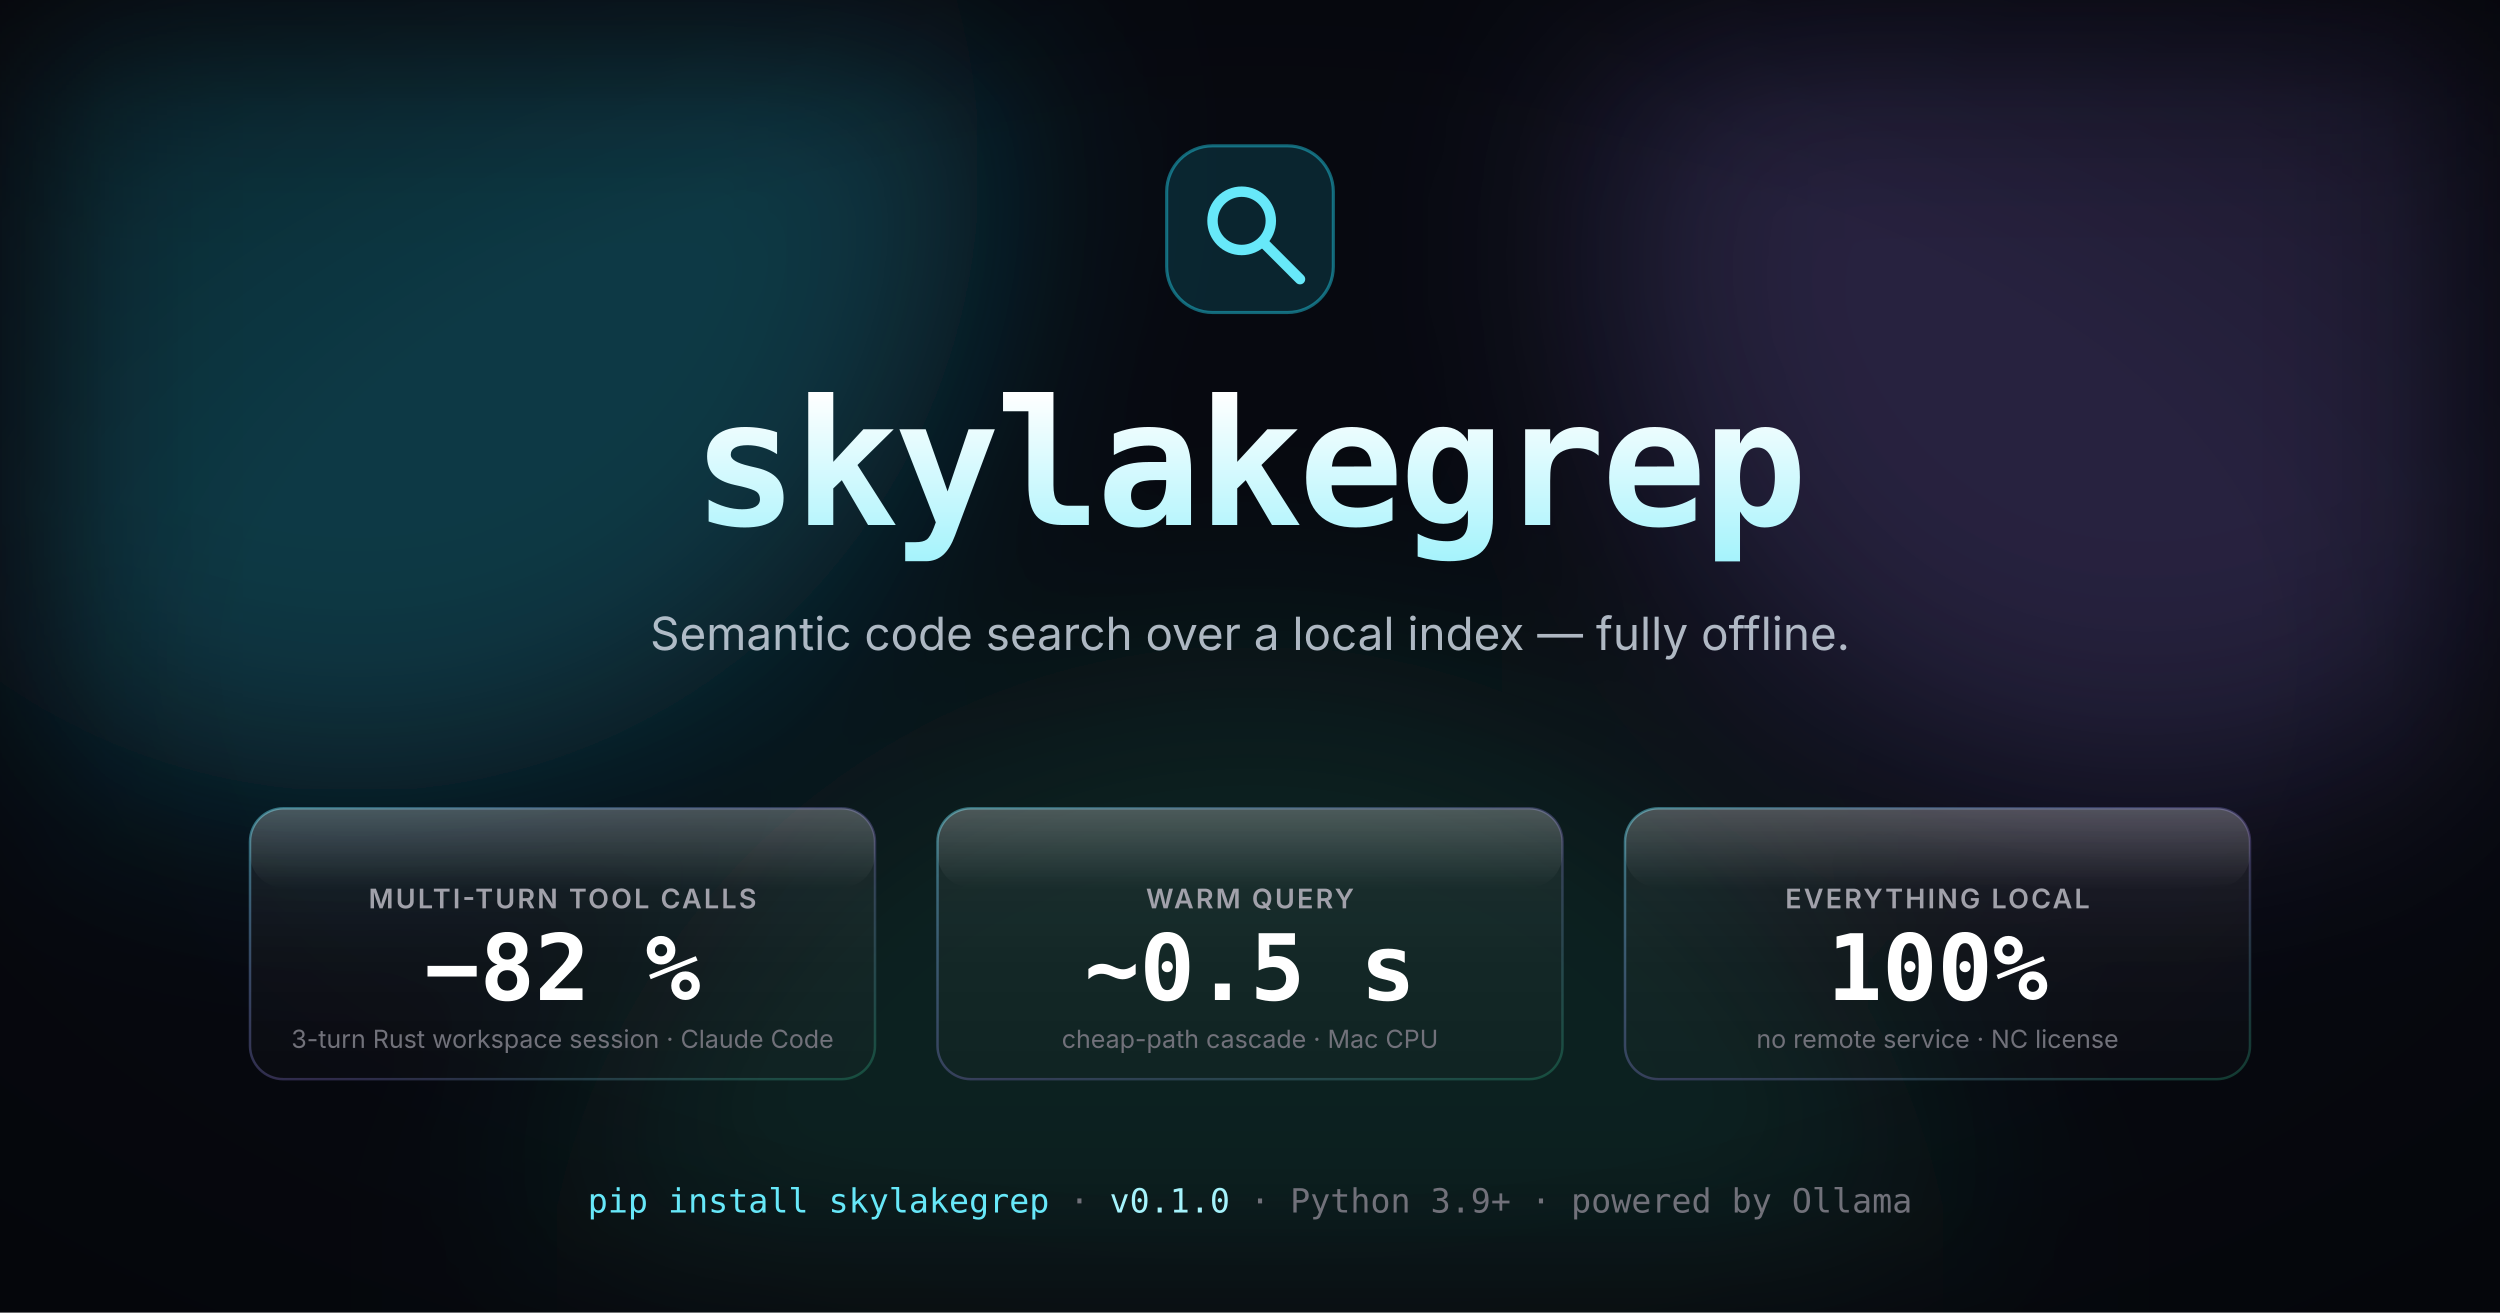
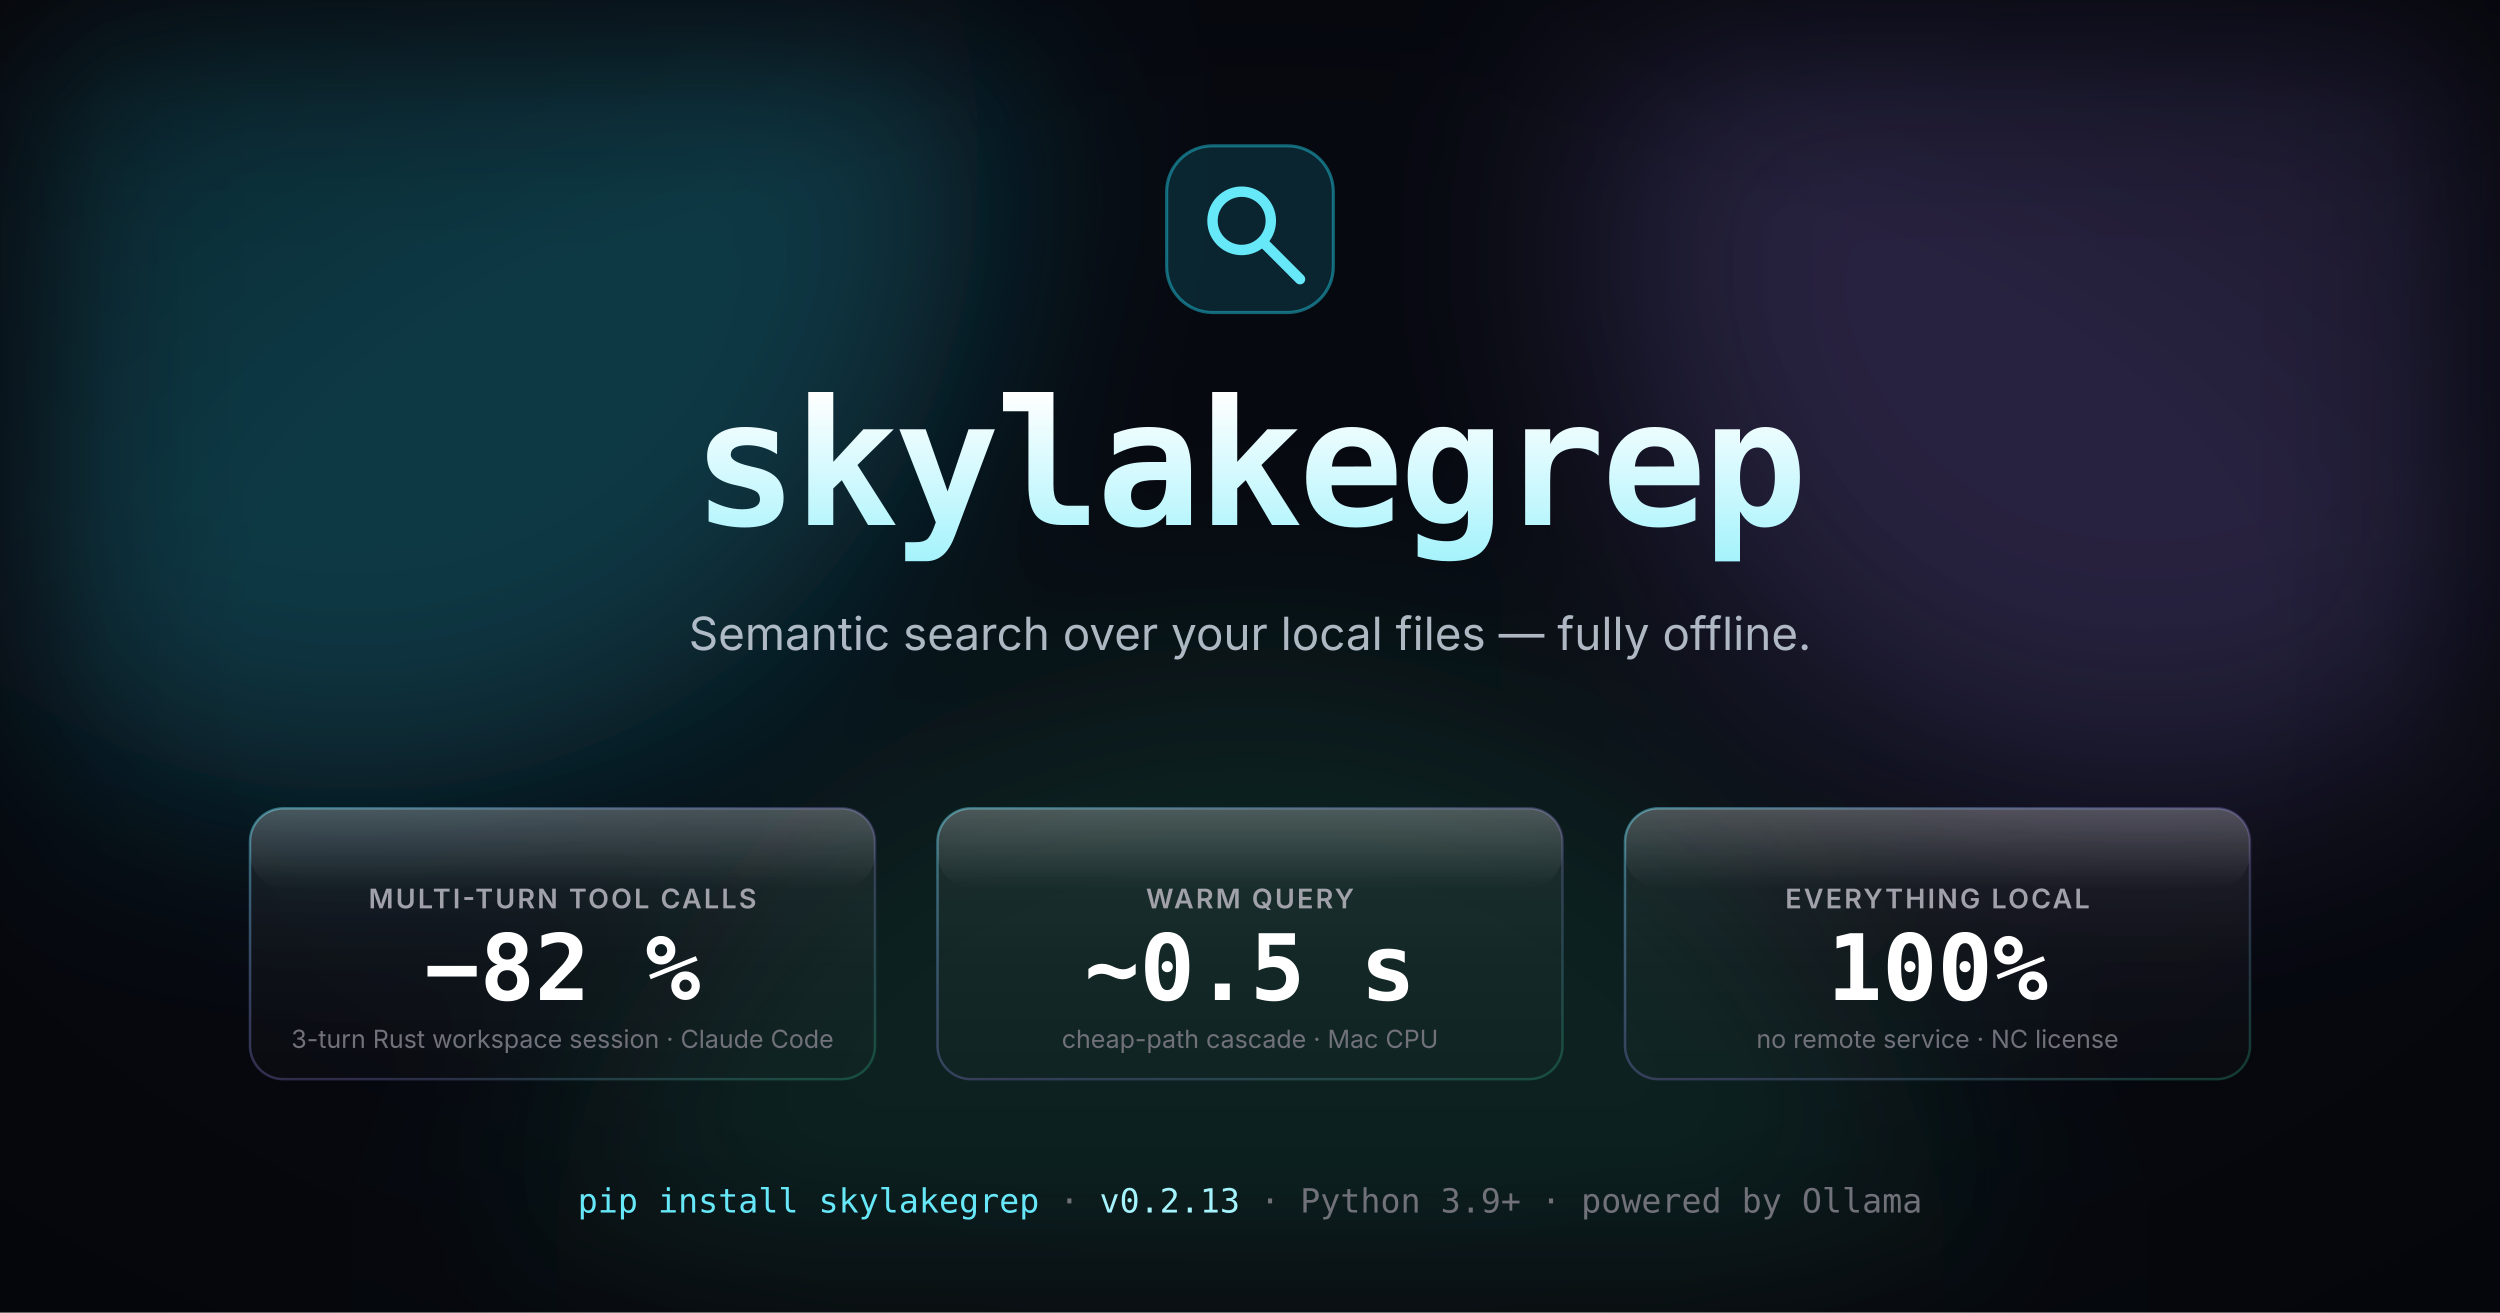
<svg xmlns="http://www.w3.org/2000/svg" viewBox="0 0 1200 630" role="img" aria-labelledby="og-title og-desc" font-family="Inter, ui-sans-serif, -apple-system, 'Segoe UI', Roboto, system-ui, sans-serif">
  <defs>
    <linearGradient id="glass-tile" x1="0" y1="0" x2="0" y2="1">
      <stop offset="0%" stop-color="rgba(255,255,255,0.08)" />
      <stop offset="55%" stop-color="rgba(255,255,255,0.030)" />
      <stop offset="100%" stop-color="rgba(255,255,255,0.014)" />
    </linearGradient>
    <linearGradient id="tile-stroke" x1="0" y1="0" x2="1" y2="1">
      <stop offset="0%" stop-color="rgba(103,232,249,0.45)" />
      <stop offset="55%" stop-color="rgba(167,139,250,0.25)" />
      <stop offset="100%" stop-color="rgba(52,211,153,0.25)" />
    </linearGradient>
    <linearGradient id="top-gleam" x1="0" y1="0" x2="0" y2="1">
      <stop offset="0%" stop-color="rgba(255,255,255,0.20)" />
      <stop offset="100%" stop-color="rgba(255,255,255,0)" />
    </linearGradient>
    <linearGradient id="brand-grad" x1="0" y1="0" x2="0" y2="1">
      <stop offset="0%" stop-color="#ffffff" />
      <stop offset="100%" stop-color="#a5f3fc" />
    </linearGradient>
    <filter id="orb-blur" x="-25%" y="-25%" width="150%" height="150%">
      <feGaussianBlur stdDeviation="55" />
    </filter>
    <radialGradient id="vignette" cx="50%" cy="50%" r="80%">
      <stop offset="50%" stop-color="rgba(0,0,0,0)" />
      <stop offset="100%" stop-color="rgba(0,0,0,0.45)" />
    </radialGradient>
  </defs>
  <rect width="1200" height="630" fill="#070910" />
  <g filter="url(#orb-blur)">
    <circle cx="170" cy="80" r="300" fill="rgba(34,211,238,0.24)" />
    <circle cx="1030" cy="120" r="260" fill="rgba(167,139,250,0.20)" />
    <circle cx="600" cy="650" r="340" fill="rgba(52,211,153,0.12)" />
  </g>
  <rect width="1200" height="630" fill="url(#vignette)" />
  <g transform="translate(560 70)">
    <rect width="80" height="80" rx="22" fill="rgba(34,211,238,0.14)" stroke="rgba(34,211,238,0.45)" stroke-width="1.5" />
    <g fill="none" stroke="#67e8f9" stroke-width="5" stroke-linecap="round" stroke-linejoin="round" transform="translate(8 8)">
      <circle cx="28" cy="28" r="14" />
      <line x1="38" y1="38" x2="56" y2="56" />
    </g>
  </g>
  <text x="600" y="252" text-anchor="middle" font-size="84" font-weight="700" fill="url(#brand-grad)" font-family="ui-monospace, 'JetBrains Mono', Menlo, Consolas, monospace" letter-spacing="-0.025em">skylakegrep</text>
-   <text x="600" y="312" text-anchor="middle" font-size="22" fill="#cbd5e1" opacity="0.85">Semantic code search over a local index — fully offline.</text>
+   <text x="600" y="312" text-anchor="middle" font-size="22" fill="#cbd5e1" opacity="0.85">Semantic search over your local files — fully offline.</text>
  <g font-family="Inter, ui-sans-serif, -apple-system, 'Segoe UI', Roboto, system-ui, sans-serif">
    <g transform="translate(120 388)">
      <rect width="300" height="130" rx="16" fill="url(#glass-tile)" stroke="url(#tile-stroke)" stroke-width="1.2" />
      <rect width="300" height="38" rx="16" fill="url(#top-gleam)" />
      <text x="150" y="48" text-anchor="middle" font-size="13" font-weight="600" fill="#a1a1aa" letter-spacing="0.08em">MULTI-TURN TOOL CALLS</text>
      <text x="150" y="92" text-anchor="middle" font-size="44" font-weight="700" fill="#ffffff" font-family="ui-monospace, 'JetBrains Mono', Menlo, Consolas, monospace">−82 %</text>
      <text x="150" y="115" text-anchor="middle" font-size="12" fill="#71717a">3-turn Rust workspace session · Claude Code</text>
    </g>
    <g transform="translate(450 388)">
      <rect width="300" height="130" rx="16" fill="url(#glass-tile)" stroke="url(#tile-stroke)" stroke-width="1.2" />
      <rect width="300" height="38" rx="16" fill="url(#top-gleam)" />
      <text x="150" y="48" text-anchor="middle" font-size="13" font-weight="600" fill="#a1a1aa" letter-spacing="0.08em">WARM QUERY</text>
      <text x="150" y="92" text-anchor="middle" font-size="44" font-weight="700" fill="#ffffff" font-family="ui-monospace, 'JetBrains Mono', Menlo, Consolas, monospace">~0.5 s</text>
      <text x="150" y="115" text-anchor="middle" font-size="12" fill="#71717a">cheap-path cascade · Mac CPU</text>
    </g>
    <g transform="translate(780 388)">
      <rect width="300" height="130" rx="16" fill="url(#glass-tile)" stroke="url(#tile-stroke)" stroke-width="1.2" />
      <rect width="300" height="38" rx="16" fill="url(#top-gleam)" />
      <text x="150" y="48" text-anchor="middle" font-size="13" font-weight="600" fill="#a1a1aa" letter-spacing="0.08em">EVERYTHING LOCAL</text>
      <text x="150" y="92" text-anchor="middle" font-size="44" font-weight="700" fill="#ffffff" font-family="ui-monospace, 'JetBrains Mono', Menlo, Consolas, monospace">100%</text>
      <text x="150" y="115" text-anchor="middle" font-size="12" fill="#71717a">no remote service · NC license</text>
    </g>
  </g>
  <g font-family="ui-monospace, 'JetBrains Mono', Menlo, Consolas, monospace" font-size="16" fill="#71717a" text-anchor="middle">
    <text x="600" y="582">
-       <tspan fill="#67e8f9">pip install skylakegrep</tspan>  ·  <tspan fill="#a5f3fc">v0.1.0</tspan>  ·  Python 3.9+  ·  powered by Ollama</text>
+       <tspan fill="#67e8f9">pip install skylakegrep</tspan>  ·  <tspan fill="#a5f3fc">v0.2.13</tspan>  ·  Python 3.9+  ·  powered by Ollama</text>
  </g>
</svg>
